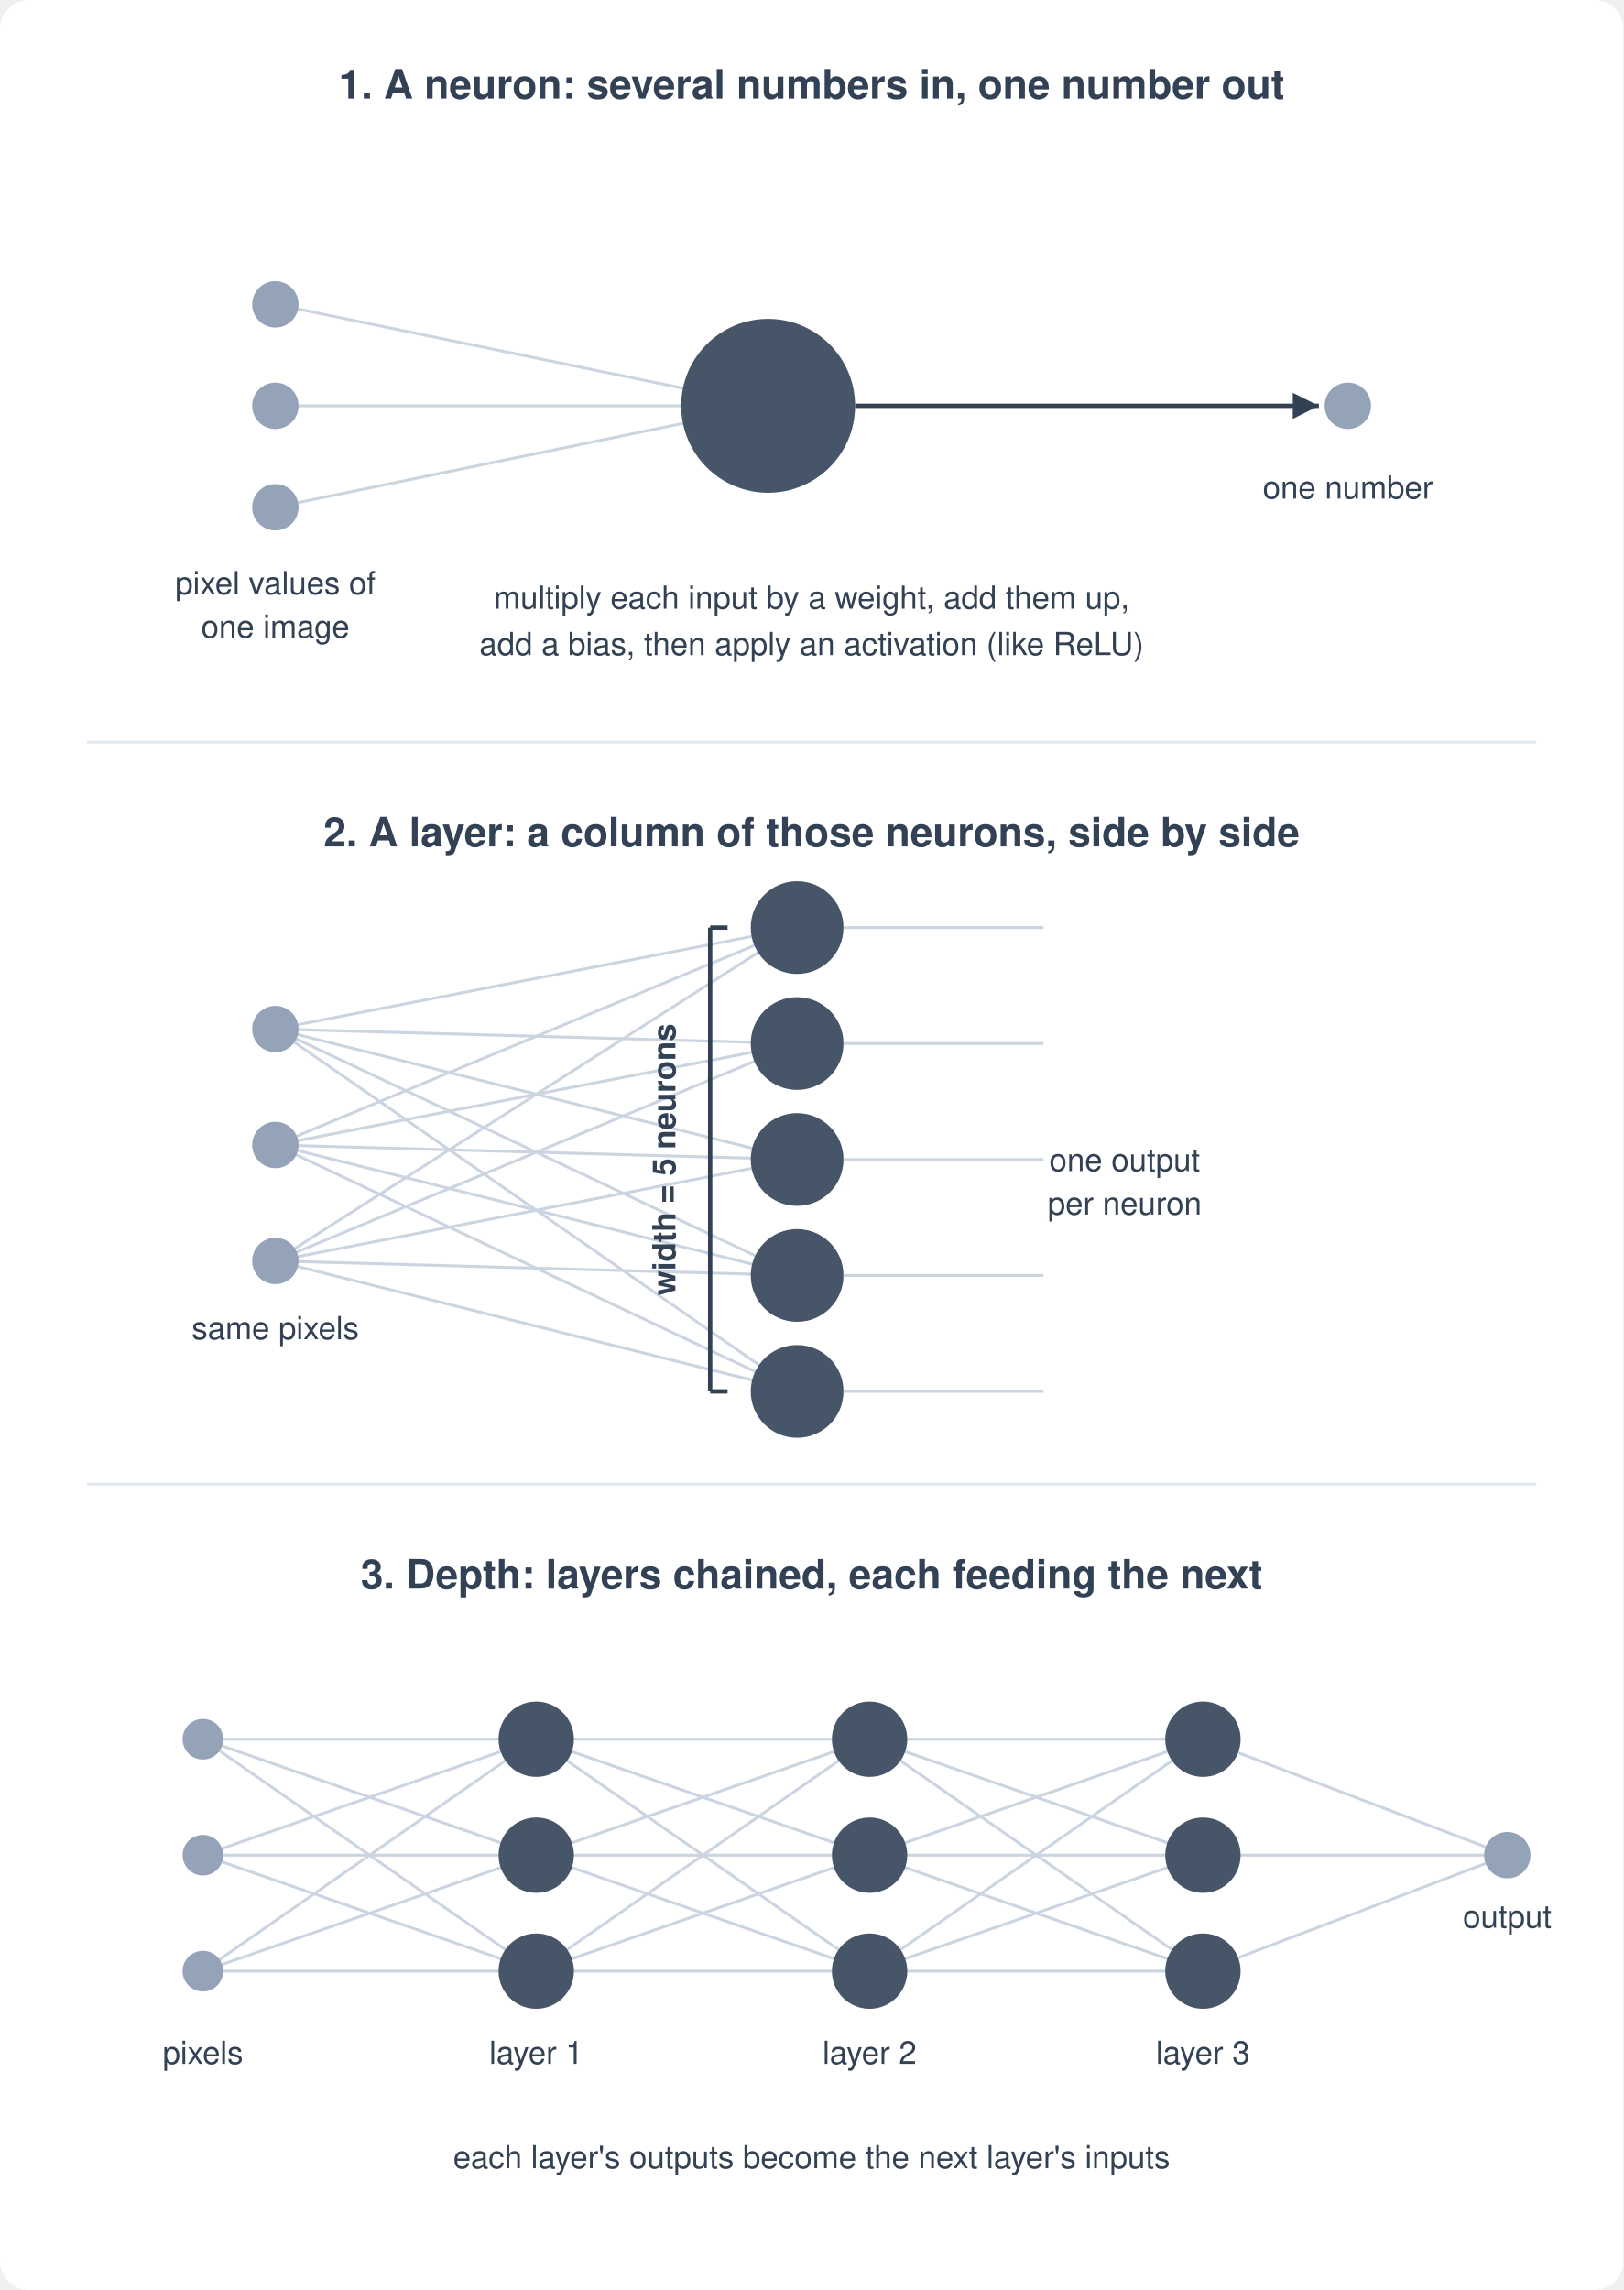
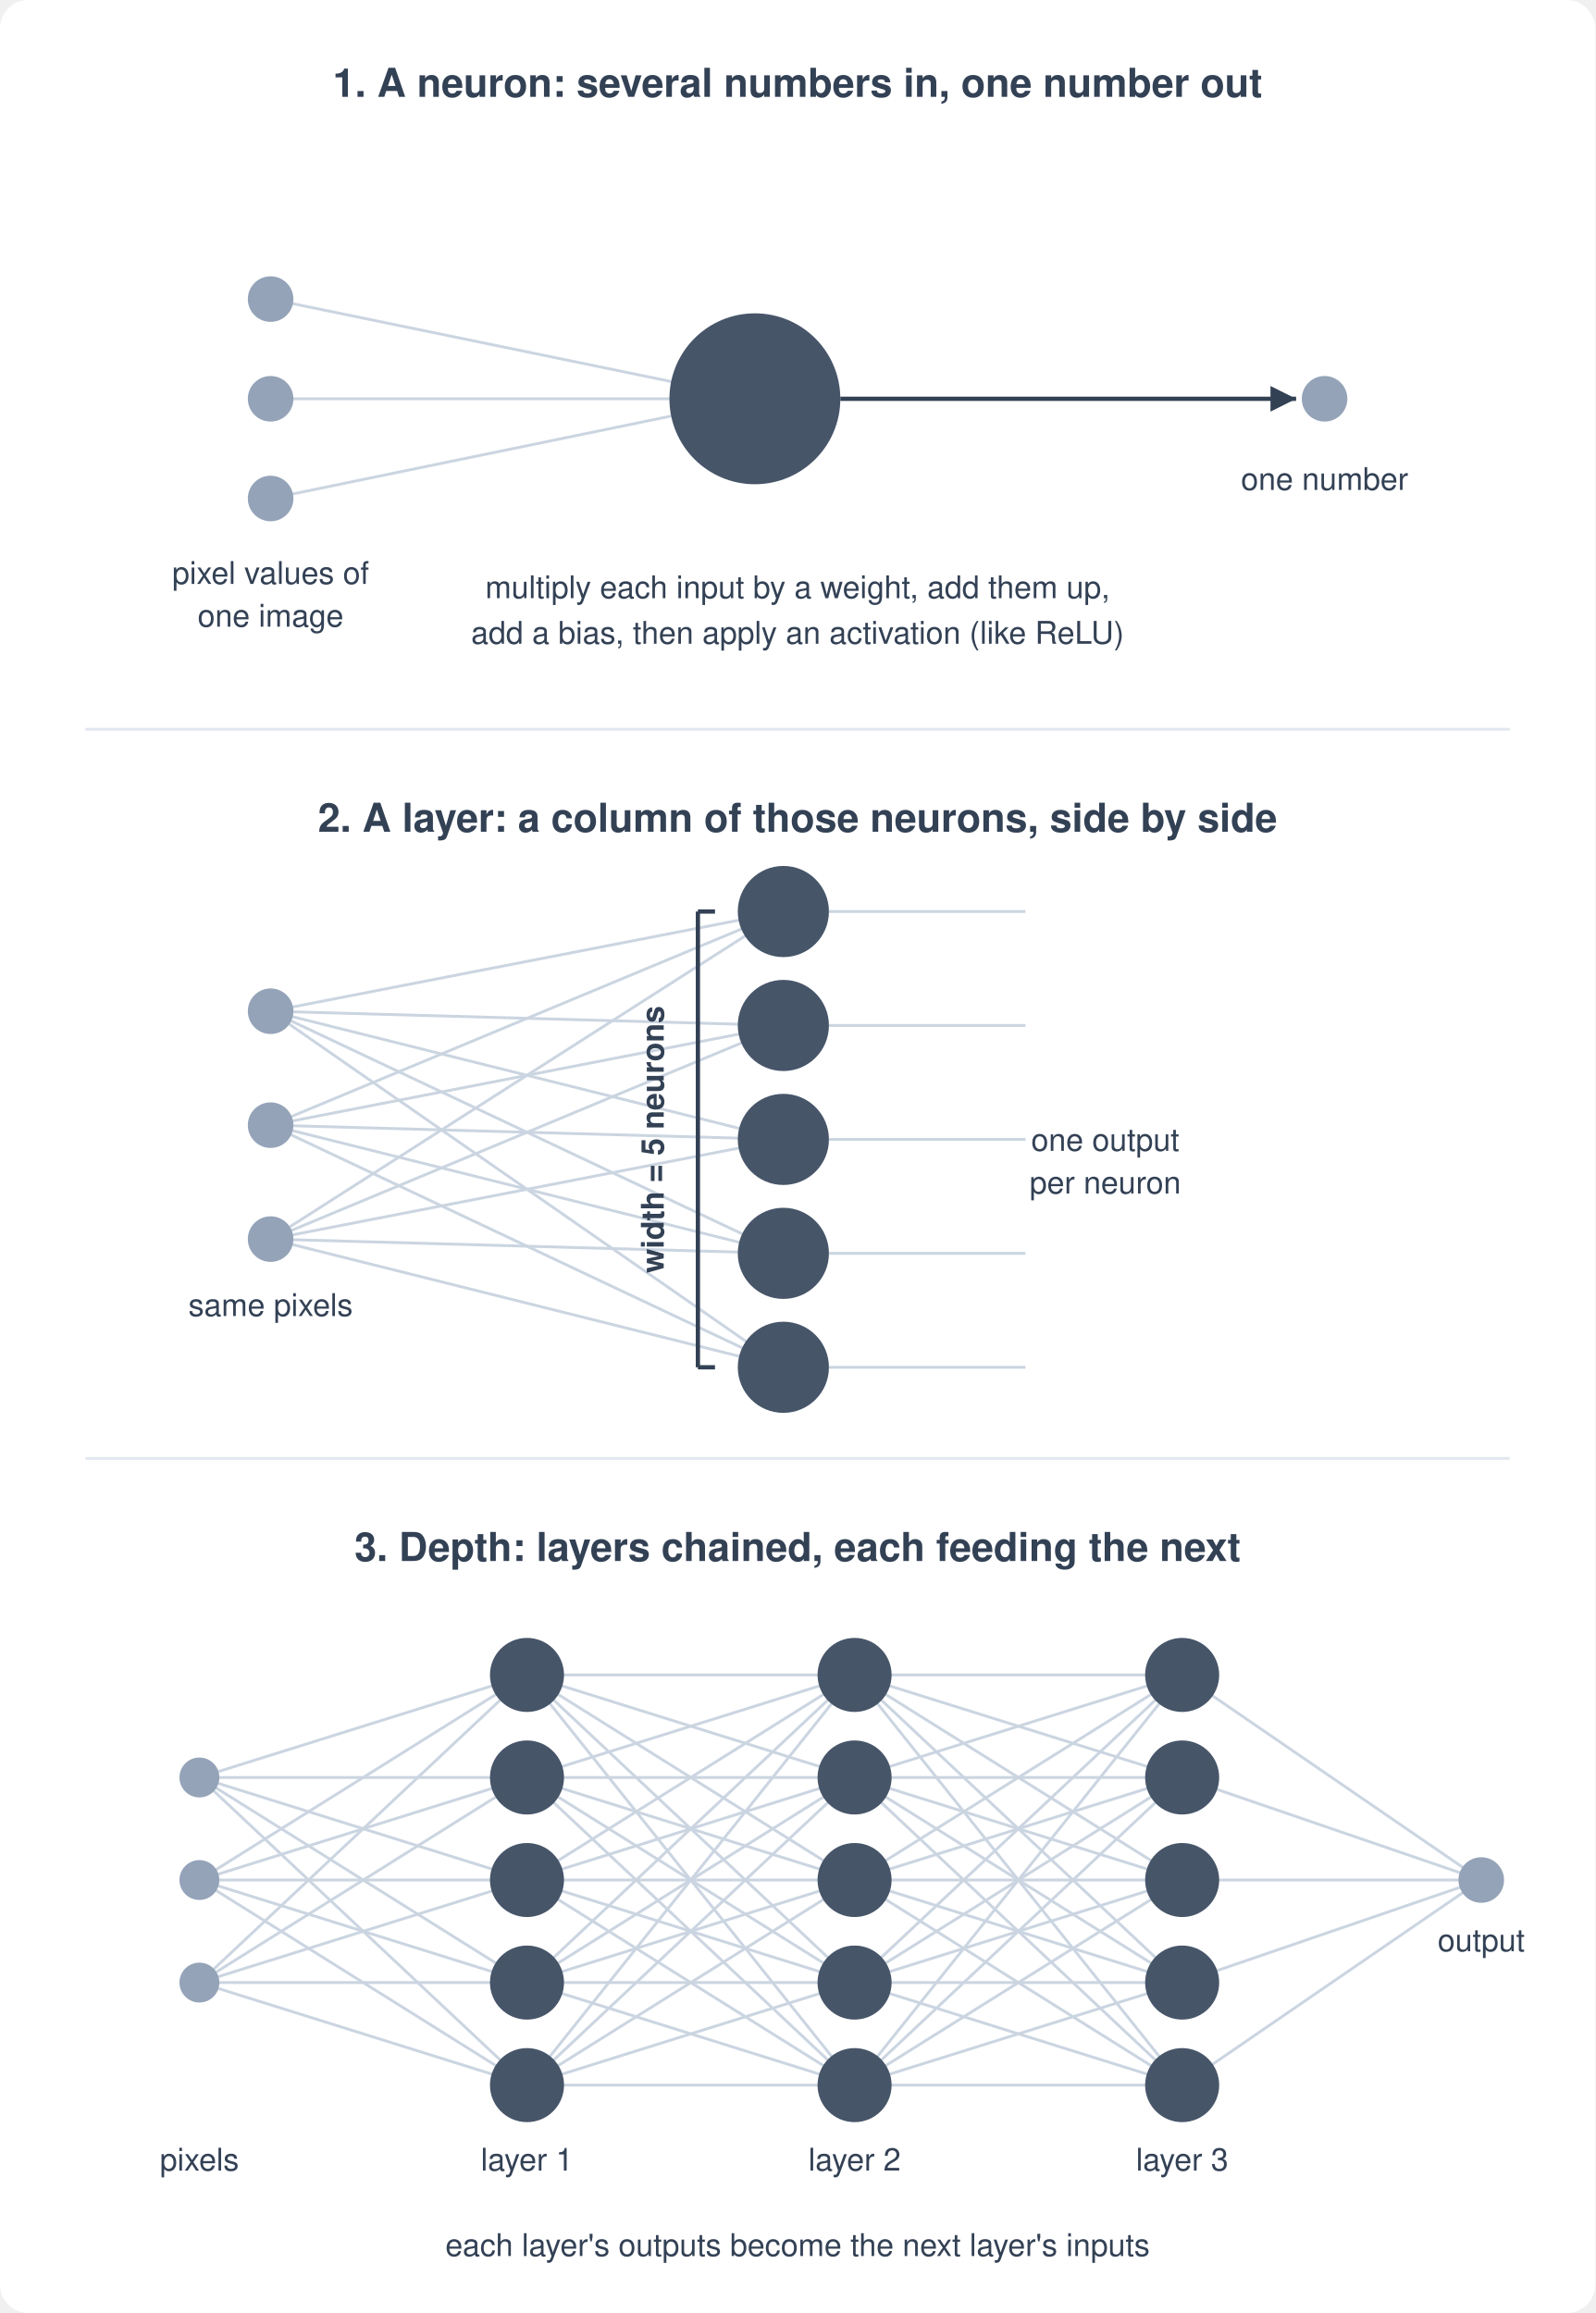
- <svg xmlns="http://www.w3.org/2000/svg" viewBox="0 0 560 790" font-family="-apple-system, BlinkMacSystemFont, 'Segoe UI', Helvetica, Arial, sans-serif">
+ <svg xmlns="http://www.w3.org/2000/svg" viewBox="0 0 560 812" font-family="-apple-system, BlinkMacSystemFont, 'Segoe UI', Helvetica, Arial, sans-serif">
  <defs>
    <marker id="arw" markerWidth="8" markerHeight="8" refX="6" refY="3" orient="auto">
      <path d="M0,0 L6,3 L0,6 Z" fill="#334155" />
    </marker>
  </defs>
-   <rect x="0" y="0" width="560" height="790" rx="10" fill="#ffffff" />
+   <rect x="0" y="0" width="560" height="812" rx="10" fill="#ffffff" />
  <line x1="30" y1="256" x2="530" y2="256" stroke="#e2e8f0" stroke-width="1" />
  <line x1="30" y1="512" x2="530" y2="512" stroke="#e2e8f0" stroke-width="1" />
  <text x="280" y="34" text-anchor="middle" font-size="14" fill="#334155" font-weight="600">1. A neuron: several numbers in, one number out</text>
  <line x1="95" y1="105" x2="265" y2="140" stroke="#cbd5e1" stroke-width="1" />
  <circle cx="95" cy="105" r="8" fill="#94a3b8" />
  <line x1="95" y1="140" x2="265" y2="140" stroke="#cbd5e1" stroke-width="1" />
  <circle cx="95" cy="140" r="8" fill="#94a3b8" />
  <line x1="95" y1="175" x2="265" y2="140" stroke="#cbd5e1" stroke-width="1" />
  <circle cx="95" cy="175" r="8" fill="#94a3b8" />
  <circle cx="265" cy="140" r="30" fill="#475569" />
  <line x1="295" y1="140" x2="455" y2="140" stroke="#334155" stroke-width="1.5" marker-end="url(#arw)" />
  <circle cx="465" cy="140" r="8" fill="#94a3b8" />
  <text x="95" y="205" text-anchor="middle" font-size="11" fill="#334155" font-weight="normal">pixel values of</text>
  <text x="95" y="220" text-anchor="middle" font-size="11" fill="#334155" font-weight="normal">one image</text>
  <text x="465" y="172" text-anchor="middle" font-size="11" fill="#334155" font-weight="normal">one number</text>
  <text x="280" y="210" text-anchor="middle" font-size="11" fill="#334155" font-weight="normal">multiply each input by a weight, add them up,</text>
  <text x="280" y="226" text-anchor="middle" font-size="11" fill="#334155" font-weight="normal">add a bias, then apply an activation (like ReLU)</text>
  <text x="280" y="292" text-anchor="middle" font-size="14" fill="#334155" font-weight="600">2. A layer: a column of those neurons, side by side</text>
  <line x1="95" y1="355" x2="275" y2="320" stroke="#cbd5e1" stroke-width="1" />
  <line x1="95" y1="355" x2="275" y2="360" stroke="#cbd5e1" stroke-width="1" />
  <line x1="95" y1="355" x2="275" y2="400" stroke="#cbd5e1" stroke-width="1" />
  <line x1="95" y1="355" x2="275" y2="440" stroke="#cbd5e1" stroke-width="1" />
  <line x1="95" y1="355" x2="275" y2="480" stroke="#cbd5e1" stroke-width="1" />
  <line x1="95" y1="395" x2="275" y2="320" stroke="#cbd5e1" stroke-width="1" />
  <line x1="95" y1="395" x2="275" y2="360" stroke="#cbd5e1" stroke-width="1" />
  <line x1="95" y1="395" x2="275" y2="400" stroke="#cbd5e1" stroke-width="1" />
  <line x1="95" y1="395" x2="275" y2="440" stroke="#cbd5e1" stroke-width="1" />
  <line x1="95" y1="395" x2="275" y2="480" stroke="#cbd5e1" stroke-width="1" />
  <line x1="95" y1="435" x2="275" y2="320" stroke="#cbd5e1" stroke-width="1" />
  <line x1="95" y1="435" x2="275" y2="360" stroke="#cbd5e1" stroke-width="1" />
  <line x1="95" y1="435" x2="275" y2="400" stroke="#cbd5e1" stroke-width="1" />
  <line x1="95" y1="435" x2="275" y2="440" stroke="#cbd5e1" stroke-width="1" />
  <line x1="95" y1="435" x2="275" y2="480" stroke="#cbd5e1" stroke-width="1" />
  <circle cx="95" cy="355" r="8" fill="#94a3b8" />
  <circle cx="95" cy="395" r="8" fill="#94a3b8" />
  <circle cx="95" cy="435" r="8" fill="#94a3b8" />
  <circle cx="275" cy="320" r="16" fill="#475569" />
  <line x1="291" y1="320" x2="360" y2="320" stroke="#cbd5e1" stroke-width="1" />
  <circle cx="275" cy="360" r="16" fill="#475569" />
  <line x1="291" y1="360" x2="360" y2="360" stroke="#cbd5e1" stroke-width="1" />
  <circle cx="275" cy="400" r="16" fill="#475569" />
  <line x1="291" y1="400" x2="360" y2="400" stroke="#cbd5e1" stroke-width="1" />
  <circle cx="275" cy="440" r="16" fill="#475569" />
  <line x1="291" y1="440" x2="360" y2="440" stroke="#cbd5e1" stroke-width="1" />
  <circle cx="275" cy="480" r="16" fill="#475569" />
  <line x1="291" y1="480" x2="360" y2="480" stroke="#cbd5e1" stroke-width="1" />
  <line x1="245" y1="320" x2="245" y2="480" stroke="#334155" stroke-width="1.5" />
  <line x1="245" y1="320" x2="251" y2="320" stroke="#334155" stroke-width="1.5" />
  <line x1="245" y1="480" x2="251" y2="480" stroke="#334155" stroke-width="1.5" />
  <text transform="rotate(-90 233 400)" x="233" y="400" text-anchor="middle" font-size="11" fill="#334155" font-weight="600">width = 5 neurons</text>
  <text x="95" y="462" text-anchor="middle" font-size="11" fill="#334155" font-weight="normal">same pixels</text>
  <text x="388" y="404" text-anchor="middle" font-size="11" fill="#334155" font-weight="normal">one output</text>
  <text x="388" y="419" text-anchor="middle" font-size="11" fill="#334155" font-weight="normal">per neuron</text>
  <text x="280" y="548" text-anchor="middle" font-size="14" fill="#334155" font-weight="600">3. Depth: layers chained, each feeding the next</text>
-   <line x1="70" y1="600" x2="185" y2="600" stroke="#cbd5e1" stroke-width="1" />
-   <line x1="70" y1="600" x2="185" y2="640" stroke="#cbd5e1" stroke-width="1" />
-   <line x1="70" y1="600" x2="185" y2="680" stroke="#cbd5e1" stroke-width="1" />
-   <line x1="70" y1="640" x2="185" y2="600" stroke="#cbd5e1" stroke-width="1" />
-   <line x1="70" y1="640" x2="185" y2="640" stroke="#cbd5e1" stroke-width="1" />
-   <line x1="70" y1="640" x2="185" y2="680" stroke="#cbd5e1" stroke-width="1" />
-   <line x1="70" y1="680" x2="185" y2="600" stroke="#cbd5e1" stroke-width="1" />
-   <line x1="70" y1="680" x2="185" y2="640" stroke="#cbd5e1" stroke-width="1" />
-   <line x1="70" y1="680" x2="185" y2="680" stroke="#cbd5e1" stroke-width="1" />
-   <line x1="185" y1="600" x2="300" y2="600" stroke="#cbd5e1" stroke-width="1" />
-   <line x1="185" y1="600" x2="300" y2="640" stroke="#cbd5e1" stroke-width="1" />
-   <line x1="185" y1="600" x2="300" y2="680" stroke="#cbd5e1" stroke-width="1" />
-   <line x1="185" y1="640" x2="300" y2="600" stroke="#cbd5e1" stroke-width="1" />
-   <line x1="185" y1="640" x2="300" y2="640" stroke="#cbd5e1" stroke-width="1" />
-   <line x1="185" y1="640" x2="300" y2="680" stroke="#cbd5e1" stroke-width="1" />
-   <line x1="185" y1="680" x2="300" y2="600" stroke="#cbd5e1" stroke-width="1" />
-   <line x1="185" y1="680" x2="300" y2="640" stroke="#cbd5e1" stroke-width="1" />
-   <line x1="185" y1="680" x2="300" y2="680" stroke="#cbd5e1" stroke-width="1" />
-   <line x1="300" y1="600" x2="415" y2="600" stroke="#cbd5e1" stroke-width="1" />
-   <line x1="300" y1="600" x2="415" y2="640" stroke="#cbd5e1" stroke-width="1" />
-   <line x1="300" y1="600" x2="415" y2="680" stroke="#cbd5e1" stroke-width="1" />
-   <line x1="300" y1="640" x2="415" y2="600" stroke="#cbd5e1" stroke-width="1" />
-   <line x1="300" y1="640" x2="415" y2="640" stroke="#cbd5e1" stroke-width="1" />
-   <line x1="300" y1="640" x2="415" y2="680" stroke="#cbd5e1" stroke-width="1" />
-   <line x1="300" y1="680" x2="415" y2="600" stroke="#cbd5e1" stroke-width="1" />
-   <line x1="300" y1="680" x2="415" y2="640" stroke="#cbd5e1" stroke-width="1" />
-   <line x1="300" y1="680" x2="415" y2="680" stroke="#cbd5e1" stroke-width="1" />
-   <line x1="415" y1="600" x2="520" y2="640" stroke="#cbd5e1" stroke-width="1" />
-   <line x1="415" y1="640" x2="520" y2="640" stroke="#cbd5e1" stroke-width="1" />
-   <line x1="415" y1="680" x2="520" y2="640" stroke="#cbd5e1" stroke-width="1" />
-   <circle cx="70" cy="600" r="7" fill="#94a3b8" />
-   <circle cx="70" cy="640" r="7" fill="#94a3b8" />
-   <circle cx="70" cy="680" r="7" fill="#94a3b8" />
-   <circle cx="185" cy="600" r="13" fill="#475569" />
-   <circle cx="185" cy="640" r="13" fill="#475569" />
-   <circle cx="185" cy="680" r="13" fill="#475569" />
-   <circle cx="300" cy="600" r="13" fill="#475569" />
-   <circle cx="300" cy="640" r="13" fill="#475569" />
-   <circle cx="300" cy="680" r="13" fill="#475569" />
-   <circle cx="415" cy="600" r="13" fill="#475569" />
-   <circle cx="415" cy="640" r="13" fill="#475569" />
-   <circle cx="415" cy="680" r="13" fill="#475569" />
-   <circle cx="520" cy="640" r="8" fill="#94a3b8" />
-   <text x="70" y="712" text-anchor="middle" font-size="11" fill="#334155" font-weight="normal">pixels</text>
-   <text x="185" y="712" text-anchor="middle" font-size="11" fill="#334155" font-weight="normal">layer 1</text>
-   <text x="300" y="712" text-anchor="middle" font-size="11" fill="#334155" font-weight="normal">layer 2</text>
-   <text x="415" y="712" text-anchor="middle" font-size="11" fill="#334155" font-weight="normal">layer 3</text>
-   <text x="520" y="665" text-anchor="middle" font-size="11" fill="#334155" font-weight="normal">output</text>
-   <text x="280" y="748" text-anchor="middle" font-size="11" fill="#334155" font-weight="normal">each layer's outputs become the next layer's inputs</text>
+   <line x1="70" y1="624" x2="185" y2="588" stroke="#cbd5e1" stroke-width="1" />
+   <line x1="70" y1="624" x2="185" y2="624" stroke="#cbd5e1" stroke-width="1" />
+   <line x1="70" y1="624" x2="185" y2="660" stroke="#cbd5e1" stroke-width="1" />
+   <line x1="70" y1="624" x2="185" y2="696" stroke="#cbd5e1" stroke-width="1" />
+   <line x1="70" y1="624" x2="185" y2="732" stroke="#cbd5e1" stroke-width="1" />
+   <line x1="70" y1="660" x2="185" y2="588" stroke="#cbd5e1" stroke-width="1" />
+   <line x1="70" y1="660" x2="185" y2="624" stroke="#cbd5e1" stroke-width="1" />
+   <line x1="70" y1="660" x2="185" y2="660" stroke="#cbd5e1" stroke-width="1" />
+   <line x1="70" y1="660" x2="185" y2="696" stroke="#cbd5e1" stroke-width="1" />
+   <line x1="70" y1="660" x2="185" y2="732" stroke="#cbd5e1" stroke-width="1" />
+   <line x1="70" y1="696" x2="185" y2="588" stroke="#cbd5e1" stroke-width="1" />
+   <line x1="70" y1="696" x2="185" y2="624" stroke="#cbd5e1" stroke-width="1" />
+   <line x1="70" y1="696" x2="185" y2="660" stroke="#cbd5e1" stroke-width="1" />
+   <line x1="70" y1="696" x2="185" y2="696" stroke="#cbd5e1" stroke-width="1" />
+   <line x1="70" y1="696" x2="185" y2="732" stroke="#cbd5e1" stroke-width="1" />
+   <line x1="185" y1="588" x2="300" y2="588" stroke="#cbd5e1" stroke-width="1" />
+   <line x1="185" y1="588" x2="300" y2="624" stroke="#cbd5e1" stroke-width="1" />
+   <line x1="185" y1="588" x2="300" y2="660" stroke="#cbd5e1" stroke-width="1" />
+   <line x1="185" y1="588" x2="300" y2="696" stroke="#cbd5e1" stroke-width="1" />
+   <line x1="185" y1="588" x2="300" y2="732" stroke="#cbd5e1" stroke-width="1" />
+   <line x1="185" y1="624" x2="300" y2="588" stroke="#cbd5e1" stroke-width="1" />
+   <line x1="185" y1="624" x2="300" y2="624" stroke="#cbd5e1" stroke-width="1" />
+   <line x1="185" y1="624" x2="300" y2="660" stroke="#cbd5e1" stroke-width="1" />
+   <line x1="185" y1="624" x2="300" y2="696" stroke="#cbd5e1" stroke-width="1" />
+   <line x1="185" y1="624" x2="300" y2="732" stroke="#cbd5e1" stroke-width="1" />
+   <line x1="185" y1="660" x2="300" y2="588" stroke="#cbd5e1" stroke-width="1" />
+   <line x1="185" y1="660" x2="300" y2="624" stroke="#cbd5e1" stroke-width="1" />
+   <line x1="185" y1="660" x2="300" y2="660" stroke="#cbd5e1" stroke-width="1" />
+   <line x1="185" y1="660" x2="300" y2="696" stroke="#cbd5e1" stroke-width="1" />
+   <line x1="185" y1="660" x2="300" y2="732" stroke="#cbd5e1" stroke-width="1" />
+   <line x1="185" y1="696" x2="300" y2="588" stroke="#cbd5e1" stroke-width="1" />
+   <line x1="185" y1="696" x2="300" y2="624" stroke="#cbd5e1" stroke-width="1" />
+   <line x1="185" y1="696" x2="300" y2="660" stroke="#cbd5e1" stroke-width="1" />
+   <line x1="185" y1="696" x2="300" y2="696" stroke="#cbd5e1" stroke-width="1" />
+   <line x1="185" y1="696" x2="300" y2="732" stroke="#cbd5e1" stroke-width="1" />
+   <line x1="185" y1="732" x2="300" y2="588" stroke="#cbd5e1" stroke-width="1" />
+   <line x1="185" y1="732" x2="300" y2="624" stroke="#cbd5e1" stroke-width="1" />
+   <line x1="185" y1="732" x2="300" y2="660" stroke="#cbd5e1" stroke-width="1" />
+   <line x1="185" y1="732" x2="300" y2="696" stroke="#cbd5e1" stroke-width="1" />
+   <line x1="185" y1="732" x2="300" y2="732" stroke="#cbd5e1" stroke-width="1" />
+   <line x1="300" y1="588" x2="415" y2="588" stroke="#cbd5e1" stroke-width="1" />
+   <line x1="300" y1="588" x2="415" y2="624" stroke="#cbd5e1" stroke-width="1" />
+   <line x1="300" y1="588" x2="415" y2="660" stroke="#cbd5e1" stroke-width="1" />
+   <line x1="300" y1="588" x2="415" y2="696" stroke="#cbd5e1" stroke-width="1" />
+   <line x1="300" y1="588" x2="415" y2="732" stroke="#cbd5e1" stroke-width="1" />
+   <line x1="300" y1="624" x2="415" y2="588" stroke="#cbd5e1" stroke-width="1" />
+   <line x1="300" y1="624" x2="415" y2="624" stroke="#cbd5e1" stroke-width="1" />
+   <line x1="300" y1="624" x2="415" y2="660" stroke="#cbd5e1" stroke-width="1" />
+   <line x1="300" y1="624" x2="415" y2="696" stroke="#cbd5e1" stroke-width="1" />
+   <line x1="300" y1="624" x2="415" y2="732" stroke="#cbd5e1" stroke-width="1" />
+   <line x1="300" y1="660" x2="415" y2="588" stroke="#cbd5e1" stroke-width="1" />
+   <line x1="300" y1="660" x2="415" y2="624" stroke="#cbd5e1" stroke-width="1" />
+   <line x1="300" y1="660" x2="415" y2="660" stroke="#cbd5e1" stroke-width="1" />
+   <line x1="300" y1="660" x2="415" y2="696" stroke="#cbd5e1" stroke-width="1" />
+   <line x1="300" y1="660" x2="415" y2="732" stroke="#cbd5e1" stroke-width="1" />
+   <line x1="300" y1="696" x2="415" y2="588" stroke="#cbd5e1" stroke-width="1" />
+   <line x1="300" y1="696" x2="415" y2="624" stroke="#cbd5e1" stroke-width="1" />
+   <line x1="300" y1="696" x2="415" y2="660" stroke="#cbd5e1" stroke-width="1" />
+   <line x1="300" y1="696" x2="415" y2="696" stroke="#cbd5e1" stroke-width="1" />
+   <line x1="300" y1="696" x2="415" y2="732" stroke="#cbd5e1" stroke-width="1" />
+   <line x1="300" y1="732" x2="415" y2="588" stroke="#cbd5e1" stroke-width="1" />
+   <line x1="300" y1="732" x2="415" y2="624" stroke="#cbd5e1" stroke-width="1" />
+   <line x1="300" y1="732" x2="415" y2="660" stroke="#cbd5e1" stroke-width="1" />
+   <line x1="300" y1="732" x2="415" y2="696" stroke="#cbd5e1" stroke-width="1" />
+   <line x1="300" y1="732" x2="415" y2="732" stroke="#cbd5e1" stroke-width="1" />
+   <line x1="415" y1="588" x2="520" y2="660" stroke="#cbd5e1" stroke-width="1" />
+   <line x1="415" y1="624" x2="520" y2="660" stroke="#cbd5e1" stroke-width="1" />
+   <line x1="415" y1="660" x2="520" y2="660" stroke="#cbd5e1" stroke-width="1" />
+   <line x1="415" y1="696" x2="520" y2="660" stroke="#cbd5e1" stroke-width="1" />
+   <line x1="415" y1="732" x2="520" y2="660" stroke="#cbd5e1" stroke-width="1" />
+   <circle cx="70" cy="624" r="7" fill="#94a3b8" />
+   <circle cx="70" cy="660" r="7" fill="#94a3b8" />
+   <circle cx="70" cy="696" r="7" fill="#94a3b8" />
+   <circle cx="185" cy="588" r="13" fill="#475569" />
+   <circle cx="185" cy="624" r="13" fill="#475569" />
+   <circle cx="185" cy="660" r="13" fill="#475569" />
+   <circle cx="185" cy="696" r="13" fill="#475569" />
+   <circle cx="185" cy="732" r="13" fill="#475569" />
+   <circle cx="300" cy="588" r="13" fill="#475569" />
+   <circle cx="300" cy="624" r="13" fill="#475569" />
+   <circle cx="300" cy="660" r="13" fill="#475569" />
+   <circle cx="300" cy="696" r="13" fill="#475569" />
+   <circle cx="300" cy="732" r="13" fill="#475569" />
+   <circle cx="415" cy="588" r="13" fill="#475569" />
+   <circle cx="415" cy="624" r="13" fill="#475569" />
+   <circle cx="415" cy="660" r="13" fill="#475569" />
+   <circle cx="415" cy="696" r="13" fill="#475569" />
+   <circle cx="415" cy="732" r="13" fill="#475569" />
+   <circle cx="520" cy="660" r="8" fill="#94a3b8" />
+   <text x="70" y="762" text-anchor="middle" font-size="11" fill="#334155" font-weight="normal">pixels</text>
+   <text x="185" y="762" text-anchor="middle" font-size="11" fill="#334155" font-weight="normal">layer 1</text>
+   <text x="300" y="762" text-anchor="middle" font-size="11" fill="#334155" font-weight="normal">layer 2</text>
+   <text x="415" y="762" text-anchor="middle" font-size="11" fill="#334155" font-weight="normal">layer 3</text>
+   <text x="520" y="685" text-anchor="middle" font-size="11" fill="#334155" font-weight="normal">output</text>
+   <text x="280" y="792" text-anchor="middle" font-size="11" fill="#334155" font-weight="normal">each layer's outputs become the next layer's inputs</text>
</svg>
